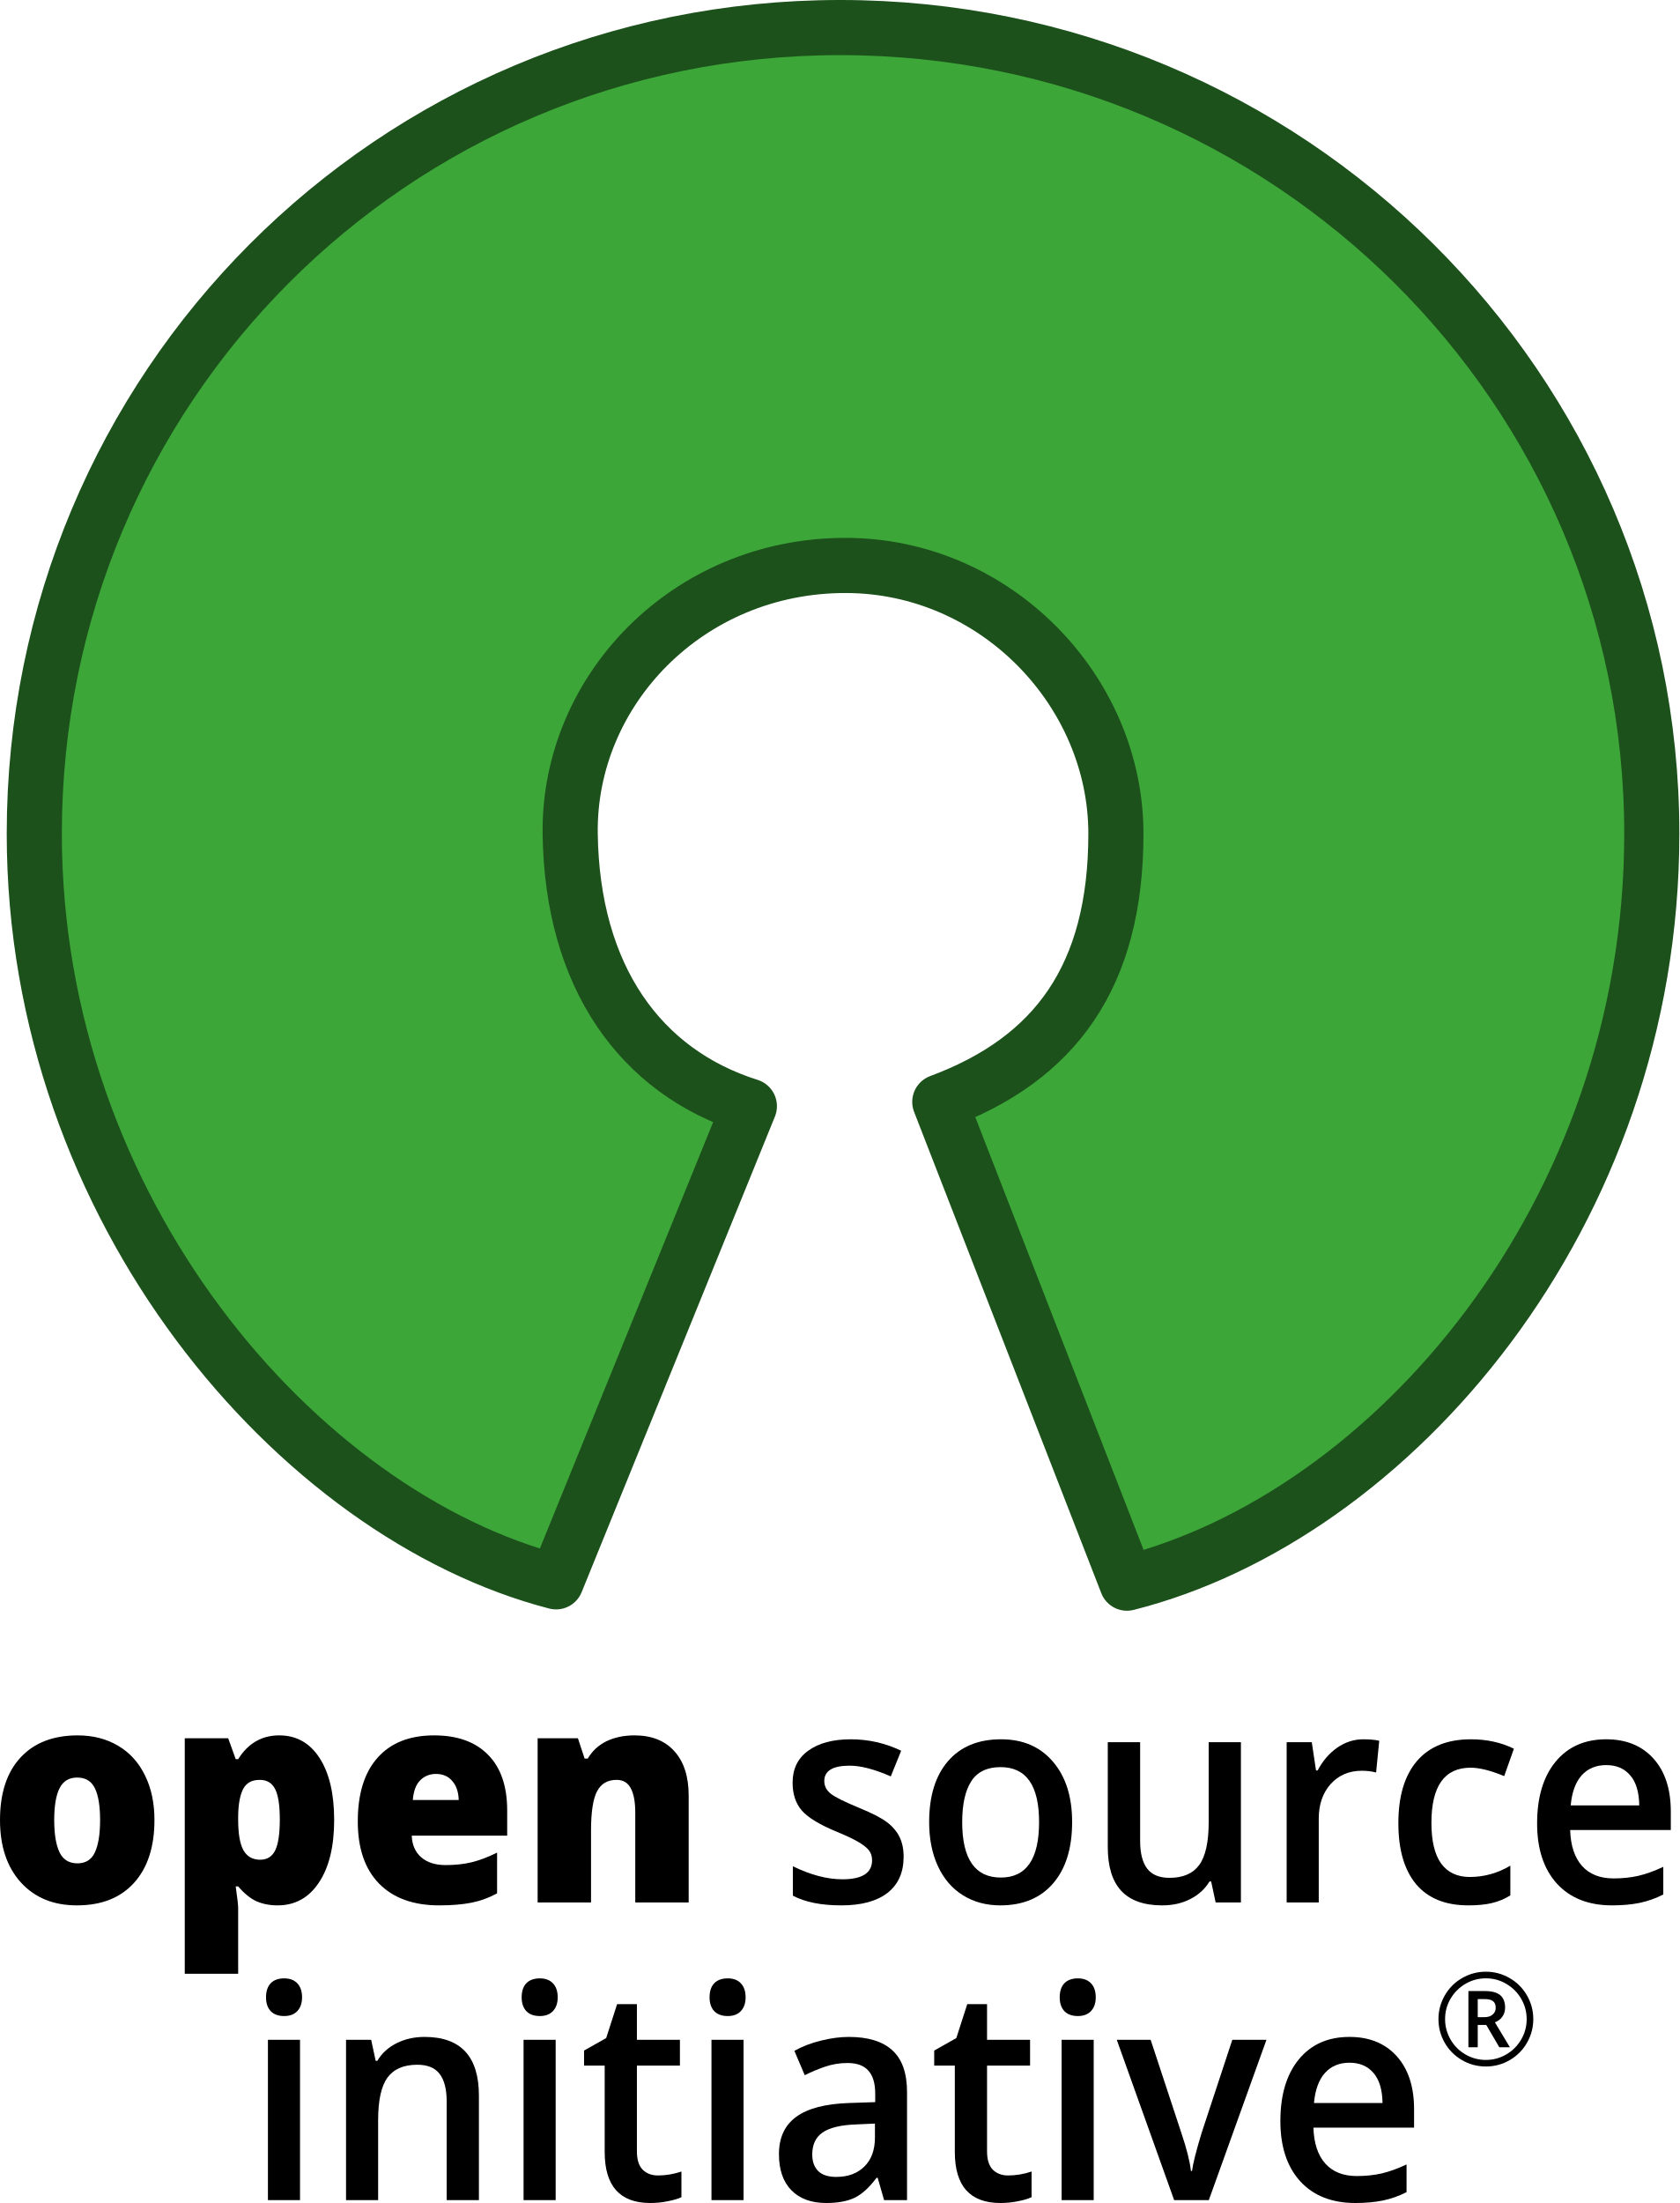
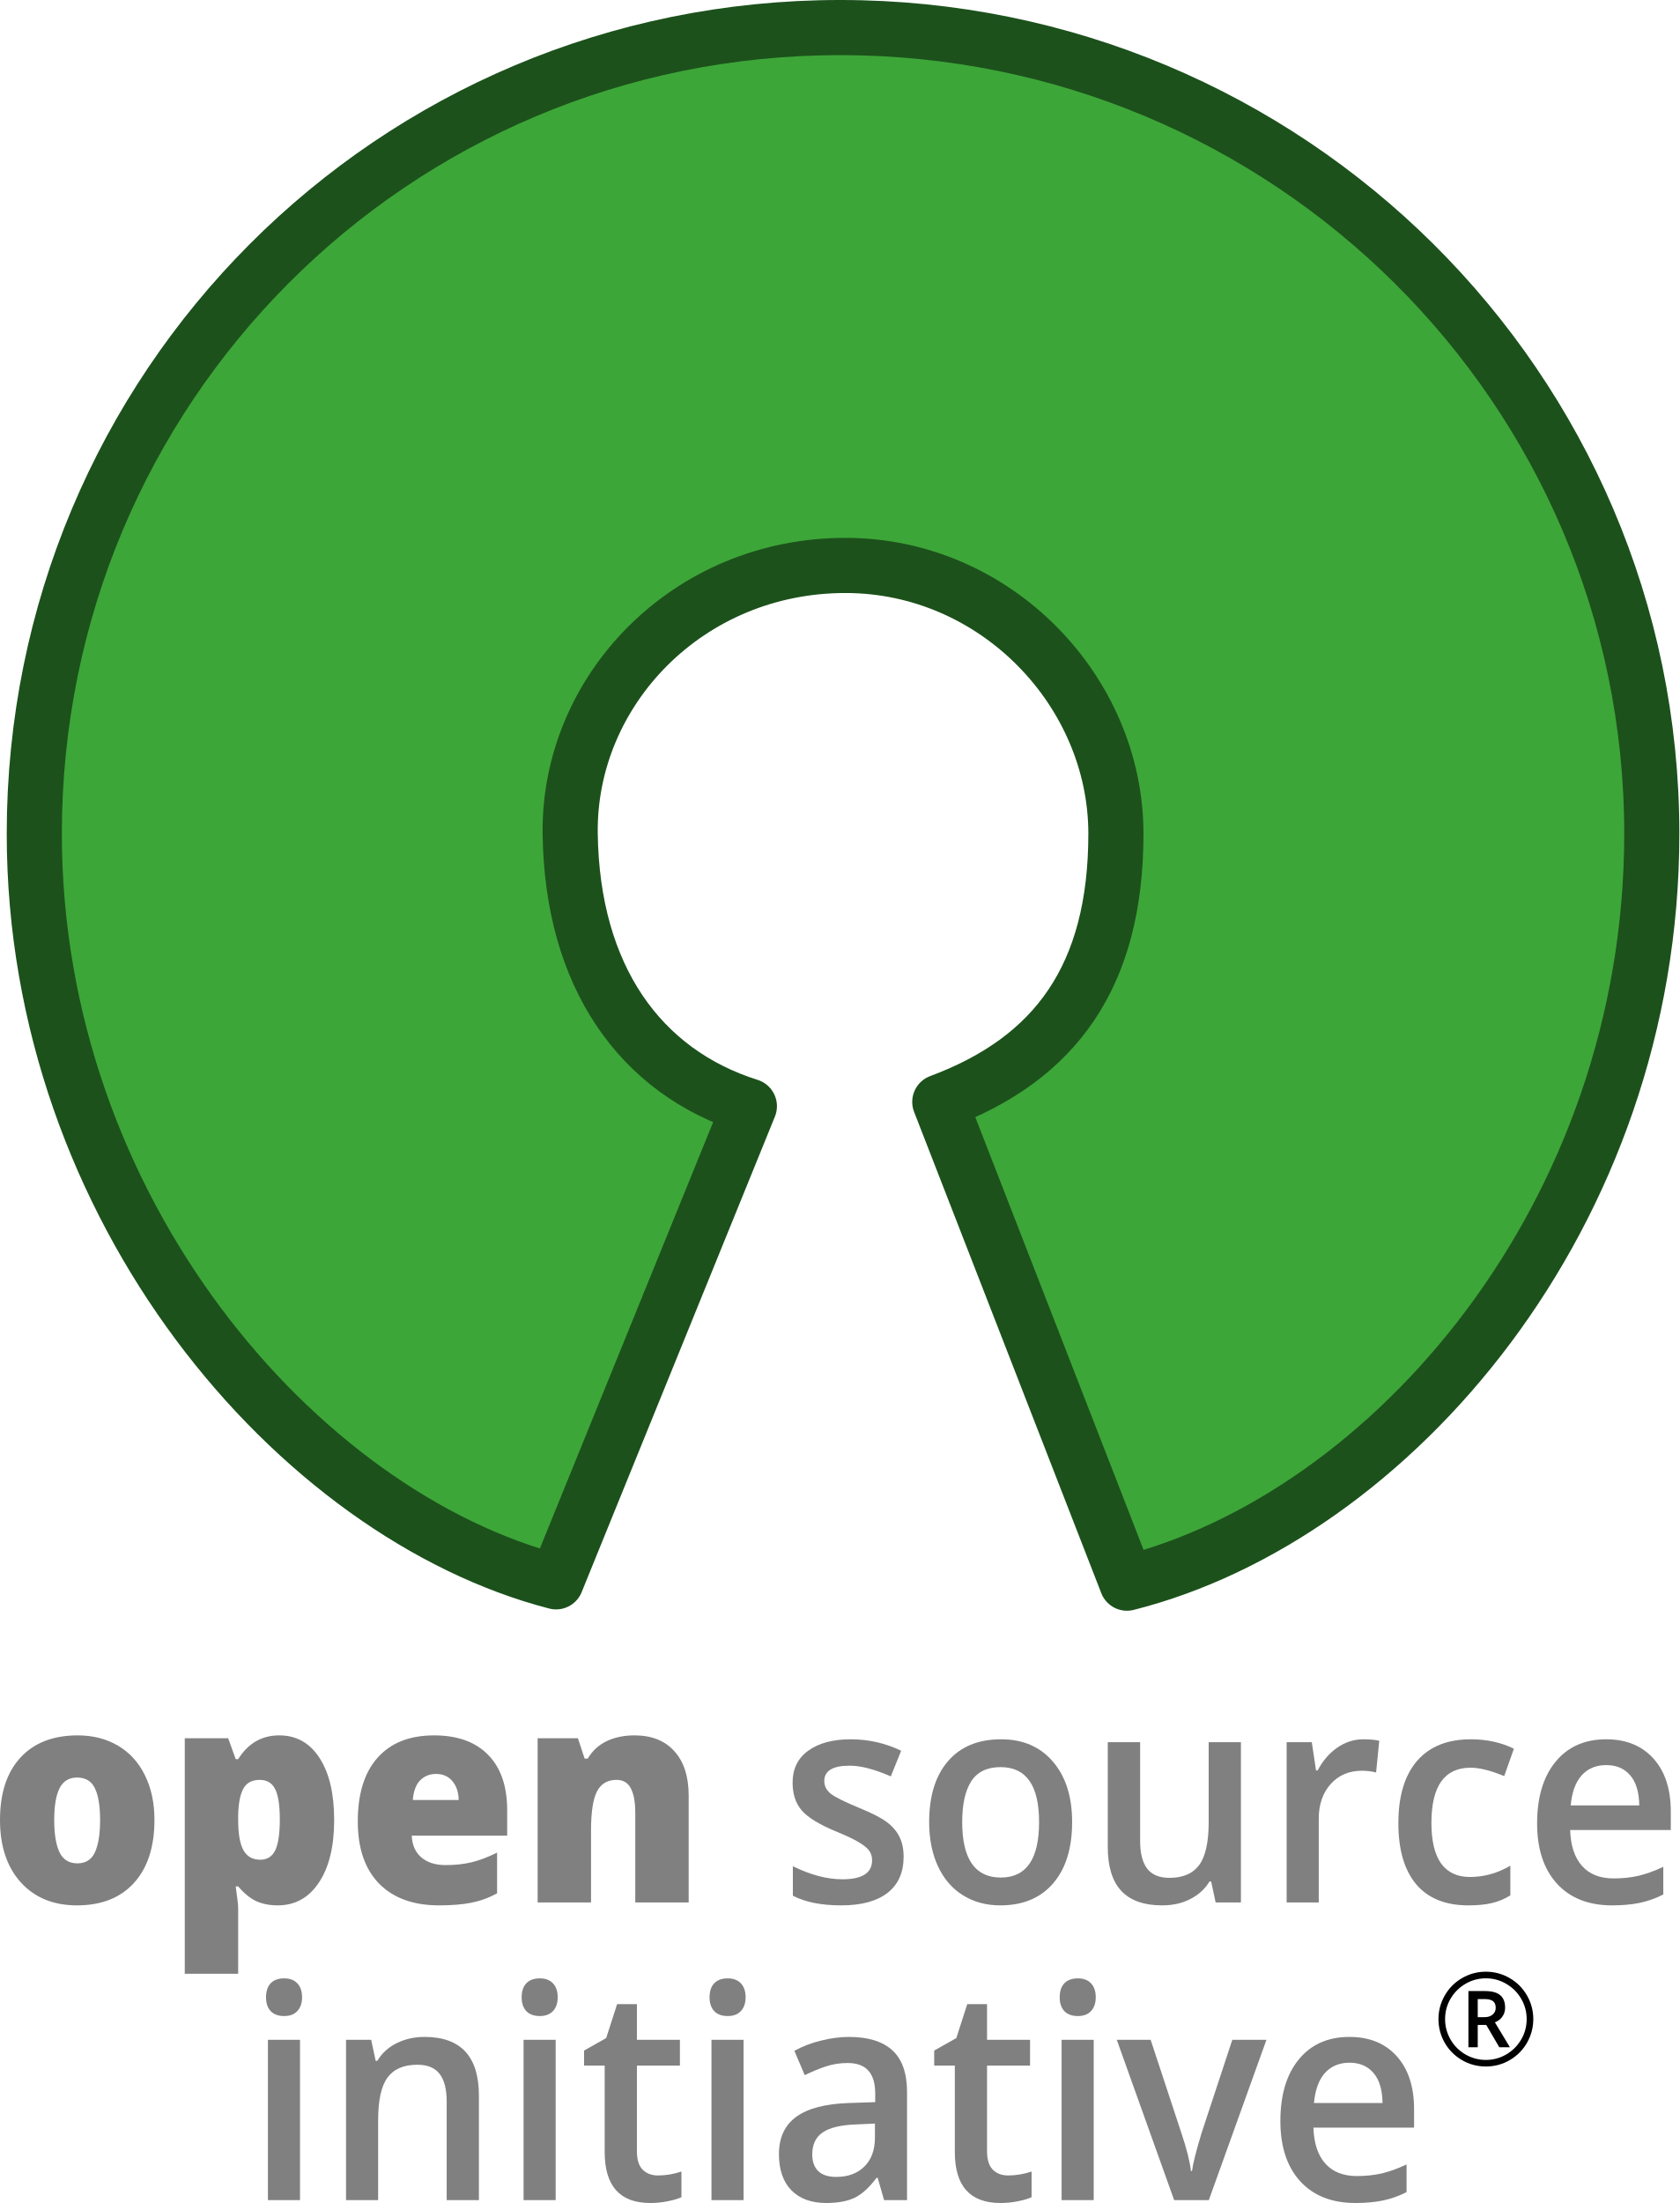
<svg xmlns="http://www.w3.org/2000/svg" id="logo_OSI" width="468.191pt" height="614.013pt" version="1.2" viewBox="0 0 468.191 614.013">
  <path id="shape" d="m262.006 307.122c32.258-11.98 49.098-35.051 49.098-74.758s-33.461-74.695-75.27-74.766c-44.121-0.07-77.402 34.914-76.871 74.766s19.539 66.363 49.957 75.949l-53.887 132.57c-72.121-18.672-145.473-103.754-145.473-208.519 0-124.086 99.703-224.68 224.672-224.68s226.273 100.594 226.273 224.68c0 106.394-72.656 190.293-146.316 208.891zm0 0" style="fill:#3da638;stroke-linecap:round;stroke-linejoin:round;stroke-width:15.37;stroke:#1c511c" />
-   <g id="text" transform="matrix(1.082924 0 0 1.148944 -55.53372 -162.9183)" style="fill:#000000;stroke-width:.75px">
+   <g id="text" transform="matrix(1.082924 0 0 1.148944 -55.53372 -162.9183)" style="fill:#808080;stroke-width:.75px">
    <path id="o1" d="m91.043 583.307q0 9.773-5.273 15.258-5.238 5.449-14.695 5.449-9.07 0-14.449-5.59-5.344-5.59-5.344-15.117 0-9.738 5.238-15.117 5.273-5.414 14.766-5.414 5.871 0 10.371 2.496 4.5 2.496 6.926 7.172 2.461 4.641 2.461 10.863zm-25.805 0q0 5.133 1.371 7.84 1.371 2.672 4.605 2.672 3.199 0 4.5-2.672 1.336-2.707 1.336-7.84 0-5.098-1.336-7.699-1.336-2.602-4.57-2.602-3.164 0-4.535 2.602-1.371 2.566-1.371 7.699z" style="font-feature-settings:normal;font-variant-caps:normal;font-variant-ligatures:normal;font-variant-numeric:normal" />
    <path id="p" d="m122.754 604.014q-3.023 0-5.414-0.984-2.391-1.02-4.746-3.621h-0.633q0.633 4.184 0.633 5.203v15.996h-13.746v-57.129h11.18l1.934 5.062h0.633q3.832-5.766 10.582-5.766 6.609 0 10.371 5.484 3.762 5.484 3.762 15.047 0 9.633-3.938 15.188-3.902 5.52-10.617 5.52zm-4.605-30.445q-3.023 0-4.254 2.18-1.195 2.145-1.301 6.398v1.09q0 5.133 1.371 7.418 1.371 2.285 4.324 2.285 2.637 0 3.832-2.25 1.195-2.285 1.195-7.523 0-5.133-1.195-7.348-1.195-2.25-3.973-2.25z" style="font-feature-settings:normal;font-variant-caps:normal;font-variant-ligatures:normal;font-variant-numeric:normal" />
    <path id="e1" d="m164.344 604.014q-9.949 0-15.469-5.273-5.484-5.309-5.484-15.082 0-10.09 5.098-15.469 5.098-5.414 14.555-5.414 9 0 13.887 4.711 4.922 4.676 4.922 13.5v6.117h-24.574q0.141 3.34 2.426 5.238 2.32 1.898 6.293 1.898 3.621 0 6.645-0.668 3.059-0.703 6.609-2.355v9.879q-3.234 1.652-6.68 2.285t-8.227 0.633zm-0.809-31.887q-2.426 0-4.078 1.547-1.617 1.512-1.898 4.781h11.812q-0.07-2.883-1.652-4.605-1.547-1.723-4.184-1.723z" style="font-feature-settings:normal;font-variant-caps:normal;font-variant-ligatures:normal;font-variant-numeric:normal" />
    <path id="n1" d="m214.828 603.311v-21.727q0-3.973-1.16-5.977-1.125-2.039-3.656-2.039-3.48 0-5.027 2.777-1.547 2.777-1.547 9.527v17.438h-13.746v-39.832h10.371l1.723 4.922h0.809q1.758-2.812 4.852-4.219 3.129-1.406 7.172-1.406 6.609 0 10.266 3.832 3.691 3.832 3.691 10.793v25.91z" style="font-feature-settings:normal;font-variant-caps:normal;font-variant-ligatures:normal;font-variant-numeric:normal" />
    <path id="s" d="m283.91 592.237q0 5.695-4.148 8.754-4.148 3.023-11.883 3.023-7.77 0-12.48-2.355v-7.137q6.855 3.164 12.762 3.164 7.629 0 7.629-4.605 0-1.477-0.844-2.461-0.844-0.984-2.777-2.039-1.934-1.055-5.379-2.391-6.715-2.602-9.105-5.203-2.355-2.602-2.355-6.75 0-4.992 4.008-7.734 4.043-2.777 10.969-2.777 6.855 0 12.973 2.777l-2.672 6.223q-6.293-2.602-10.582-2.602-6.539 0-6.539 3.727 0 1.828 1.688 3.094 1.723 1.266 7.453 3.48 4.816 1.863 6.996 3.41 2.18 1.547 3.234 3.586 1.055 2.004 1.055 4.816z" style="font-feature-settings:normal;font-variant-caps:normal;font-variant-ligatures:normal;font-variant-numeric:normal" />
    <path id="o2" d="m327.293 583.799q0 9.527-4.887 14.871t-13.605 5.344q-5.449 0-9.633-2.461-4.184-2.461-6.434-7.066t-2.25-10.688q0-9.457 4.852-14.766 4.852-5.309 13.676-5.309 8.438 0 13.359 5.449 4.922 5.414 4.922 14.625zm-28.301 0q0 13.465 9.949 13.465 9.844 0 9.844-13.465 0-13.324-9.914-13.324-5.203 0-7.559 3.445-2.32 3.445-2.32 9.879z" style="font-feature-settings:normal;font-variant-caps:normal;font-variant-ligatures:normal;font-variant-numeric:normal" />
    <path id="u" d="m364.242 603.311-1.16-5.098h-0.422q-1.723 2.707-4.922 4.254-3.164 1.547-7.242 1.547-7.066 0-10.547-3.516-3.48-3.516-3.48-10.652v-25.418h8.332v23.977q0 4.465 1.828 6.715 1.828 2.215 5.73 2.215 5.203 0 7.629-3.094 2.461-3.129 2.461-10.441v-19.371h8.297v38.883z" style="font-feature-settings:normal;font-variant-caps:normal;font-variant-ligatures:normal;font-variant-numeric:normal" />
    <path id="r" d="m402.246 563.725q2.496 0 4.113 0.352l-0.809 7.699q-1.758-0.422-3.656-0.422-4.957 0-8.051 3.234-3.059 3.234-3.059 8.402v20.32h-8.262v-38.883h6.469l1.09 6.855h0.422q1.934-3.48 5.027-5.52 3.129-2.039 6.715-2.039z" style="font-feature-settings:normal;font-variant-caps:normal;font-variant-ligatures:normal;font-variant-numeric:normal" />
    <path id="c" d="m429.281 604.014q-8.824 0-13.43-5.133-4.57-5.168-4.57-14.801 0-9.809 4.781-15.082 4.816-5.273 13.887-5.273 6.152 0 11.074 2.285l-2.496 6.645q-5.238-2.039-8.648-2.039-10.09 0-10.09 13.395 0 6.539 2.496 9.844 2.531 3.27 7.383 3.27 5.52 0 10.441-2.742v7.207q-2.215 1.301-4.746 1.863-2.496 0.562-6.082 0.562z" style="font-feature-settings:normal;font-variant-caps:normal;font-variant-ligatures:normal;font-variant-numeric:normal" />
    <path id="e2" d="m466.301 604.014q-9.07 0-14.203-5.273-5.098-5.309-5.098-14.59 0-9.527 4.746-14.977 4.746-5.449 13.043-5.449 7.699 0 12.164 4.676 4.465 4.676 4.465 12.867v4.465h-25.91q0.176 5.66 3.059 8.719 2.883 3.023 8.121 3.023 3.445 0 6.398-0.633 2.988-0.668 6.398-2.18v6.715q-3.023 1.441-6.117 2.039-3.094 0.598-7.066 0.598zm-1.512-34.031q-3.938 0-6.328 2.496-2.355 2.496-2.812 7.277h17.648q-0.07-4.816-2.32-7.277-2.25-2.496-6.188-2.496z" style="font-feature-settings:normal;font-variant-caps:normal;font-variant-ligatures:normal;font-variant-numeric:normal" />
    <path id="i1" d="m128.519 675.51h-8.262v-38.883h8.262zm-8.754-49.184q0-2.215 1.195-3.41 1.23-1.195 3.48-1.195 2.18 0 3.375 1.195 1.23 1.195 1.23 3.41 0 2.109-1.23 3.34-1.195 1.195-3.375 1.195-2.25 0-3.48-1.195-1.195-1.23-1.195-3.34z" style="font-feature-settings:normal;font-variant-caps:normal;font-variant-ligatures:normal;font-variant-numeric:normal;stroke-width:.75px" />
    <path id="n2" d="m174.574 675.51h-8.297v-23.906q0-4.5-1.828-6.715-1.793-2.215-5.73-2.215-5.238 0-7.664 3.094t-2.426 10.371v19.371h-8.262v-38.883h6.469l1.16 5.098h0.422q1.758-2.777 4.992-4.289 3.234-1.512 7.172-1.512 13.992 0 13.992 14.238z" style="font-feature-settings:normal;font-variant-caps:normal;font-variant-ligatures:normal;font-variant-numeric:normal;stroke-width:.75px" />
    <path id="i2" d="m194.332 675.51h-8.262v-38.883h8.262zm-8.754-49.184q0-2.215 1.195-3.41 1.23-1.195 3.48-1.195 2.18 0 3.375 1.195 1.23 1.195 1.23 3.41 0 2.109-1.23 3.34-1.195 1.195-3.375 1.195-2.25 0-3.48-1.195-1.195-1.23-1.195-3.34z" style="font-feature-settings:normal;font-variant-caps:normal;font-variant-ligatures:normal;font-variant-numeric:normal;stroke-width:.75px" />
    <path id="t1" d="m220.664 669.533q3.023 0 6.047-0.949v6.223q-1.371 0.598-3.551 0.984-2.145 0.422-4.465 0.422-11.742 0-11.742-12.375v-20.953h-5.309v-3.656l5.695-3.023 2.812-8.227h5.098v8.648h11.074v6.258h-11.074v20.812q0 2.988 1.477 4.43 1.512 1.406 3.938 1.406z" style="font-feature-settings:normal;font-variant-caps:normal;font-variant-ligatures:normal;font-variant-numeric:normal;stroke-width:.75px" />
    <path id="i3" d="m242.707 675.51h-8.262v-38.883h8.262zm-8.754-49.184q0-2.215 1.195-3.41 1.23-1.195 3.48-1.195 2.18 0 3.375 1.195 1.23 1.195 1.23 3.41 0 2.109-1.23 3.34-1.195 1.195-3.375 1.195-2.25 0-3.48-1.195-1.195-1.23-1.195-3.34z" style="font-feature-settings:normal;font-variant-caps:normal;font-variant-ligatures:normal;font-variant-numeric:normal;stroke-width:.75px" />
    <path id="a" d="m278.883 675.51-1.652-5.414h-0.281q-2.812 3.551-5.66 4.852-2.848 1.266-7.312 1.266-5.73 0-8.965-3.094-3.199-3.094-3.199-8.754 0-6.012 4.465-9.07 4.465-3.059 13.605-3.34l6.715-0.211v-2.074q0-3.727-1.758-5.555-1.723-1.863-5.379-1.863-2.988 0-5.73 0.879-2.742 0.879-5.273 2.074l-2.672-5.906q3.164-1.652 6.926-2.496 3.762-0.879 7.102-0.879 7.418 0 11.18 3.234 3.797 3.234 3.797 10.16v26.191zm-12.305-5.625q4.5 0 7.207-2.496 2.742-2.531 2.742-7.066v-3.375l-4.992 0.211q-5.836 0.211-8.508 1.969-2.637 1.723-2.637 5.309 0 2.602 1.547 4.043 1.547 1.406 4.641 1.406z" style="font-feature-settings:normal;font-variant-caps:normal;font-variant-ligatures:normal;font-variant-numeric:normal;stroke-width:.75px" />
    <path id="t2" d="m310.805 669.533q3.023 0 6.047-0.949v6.223q-1.371 0.598-3.551 0.984-2.145 0.422-4.465 0.422-11.742 0-11.742-12.375v-20.953h-5.309v-3.656l5.695-3.023 2.812-8.227h5.098v8.648h11.074v6.258h-11.074v20.812q0 2.988 1.477 4.43 1.512 1.406 3.938 1.406z" style="font-feature-settings:normal;font-variant-caps:normal;font-variant-ligatures:normal;font-variant-numeric:normal;stroke-width:.75px" />
    <path id="i4" d="m332.848 675.51h-8.262v-38.883h8.262zm-8.754-49.184q0-2.215 1.195-3.41 1.23-1.195 3.48-1.195 2.18 0 3.375 1.195 1.23 1.195 1.23 3.41 0 2.109-1.23 3.34-1.195 1.195-3.375 1.195-2.25 0-3.48-1.195-1.195-1.23-1.195-3.34z" style="font-feature-settings:normal;font-variant-caps:normal;font-variant-ligatures:normal;font-variant-numeric:normal;stroke-width:.75px" />
    <path id="v" d="m353.555 675.51-14.766-38.883h8.719l7.91 22.605q2.039 5.695 2.461 9.211h0.281q0.316-2.531 2.461-9.211l7.91-22.605h8.789l-14.836 38.883z" style="font-feature-settings:normal;font-variant-caps:normal;font-variant-ligatures:normal;font-variant-numeric:normal;stroke-width:.75px" />
    <path id="e3" d="m400.207 676.213q-9.07 0-14.203-5.273-5.098-5.309-5.098-14.59 0-9.527 4.746-14.977 4.746-5.449 13.043-5.449 7.699 0 12.164 4.676 4.465 4.676 4.465 12.867v4.465h-25.91q0.176 5.66 3.059 8.719 2.883 3.023 8.121 3.023 3.445 0 6.398-0.633 2.988-0.668 6.398-2.18v6.715q-3.023 1.441-6.117 2.039-3.094 0.598-7.066 0.598zm-1.512-34.031q-3.938 0-6.328 2.496-2.355 2.496-2.812 7.277h17.648q-0.07-4.816-2.32-7.277-2.25-2.496-6.188-2.496z" style="font-feature-settings:normal;font-variant-caps:normal;font-variant-ligatures:normal;font-variant-numeric:normal;stroke-width:.75px" />
    <path id="registered_tm" d="m431.715 631.134h1.753q1.299 0 2.078-0.627 0.795-0.643 0.795-1.622 0-1.147-0.698-1.637-0.698-0.505-2.208-0.505h-1.721zm7.045-2.31q0 1.224-0.698 2.173-0.682 0.933-1.932 1.392l3.863 6.043h-2.727l-3.36-5.416h-2.191v5.416h-2.402v-13.632h4.237q2.695 0 3.944 0.994 1.266 0.994 1.266 3.029zm-17.157 2.784q0-3.06 1.623-5.737 1.623-2.677 4.464-4.223 2.841-1.545 6.12-1.545 3.246 0 6.087 1.53 2.841 1.53 4.48 4.207 1.639 2.677 1.639 5.768 0 3.014-1.575 5.661-1.575 2.647-4.415 4.238-2.841 1.591-6.217 1.591-3.36 0-6.201-1.576-2.841-1.591-4.431-4.238-1.575-2.647-1.575-5.676zm1.704 0q0 2.647 1.412 4.957 1.412 2.295 3.847 3.626 2.451 1.316 5.243 1.316 2.824 0 5.243-1.331t3.831-3.595q1.428-2.28 1.428-4.972 0-2.662-1.412-4.942-1.412-2.28-3.831-3.611-2.402-1.346-5.259-1.346-2.824 0-5.243 1.331t-3.847 3.611q-1.412 2.264-1.412 4.957z" style="fill:#000000;font-feature-settings:normal;font-variant-caps:normal;font-variant-ligatures:normal;font-variant-numeric:normal" />
  </g>
</svg>
